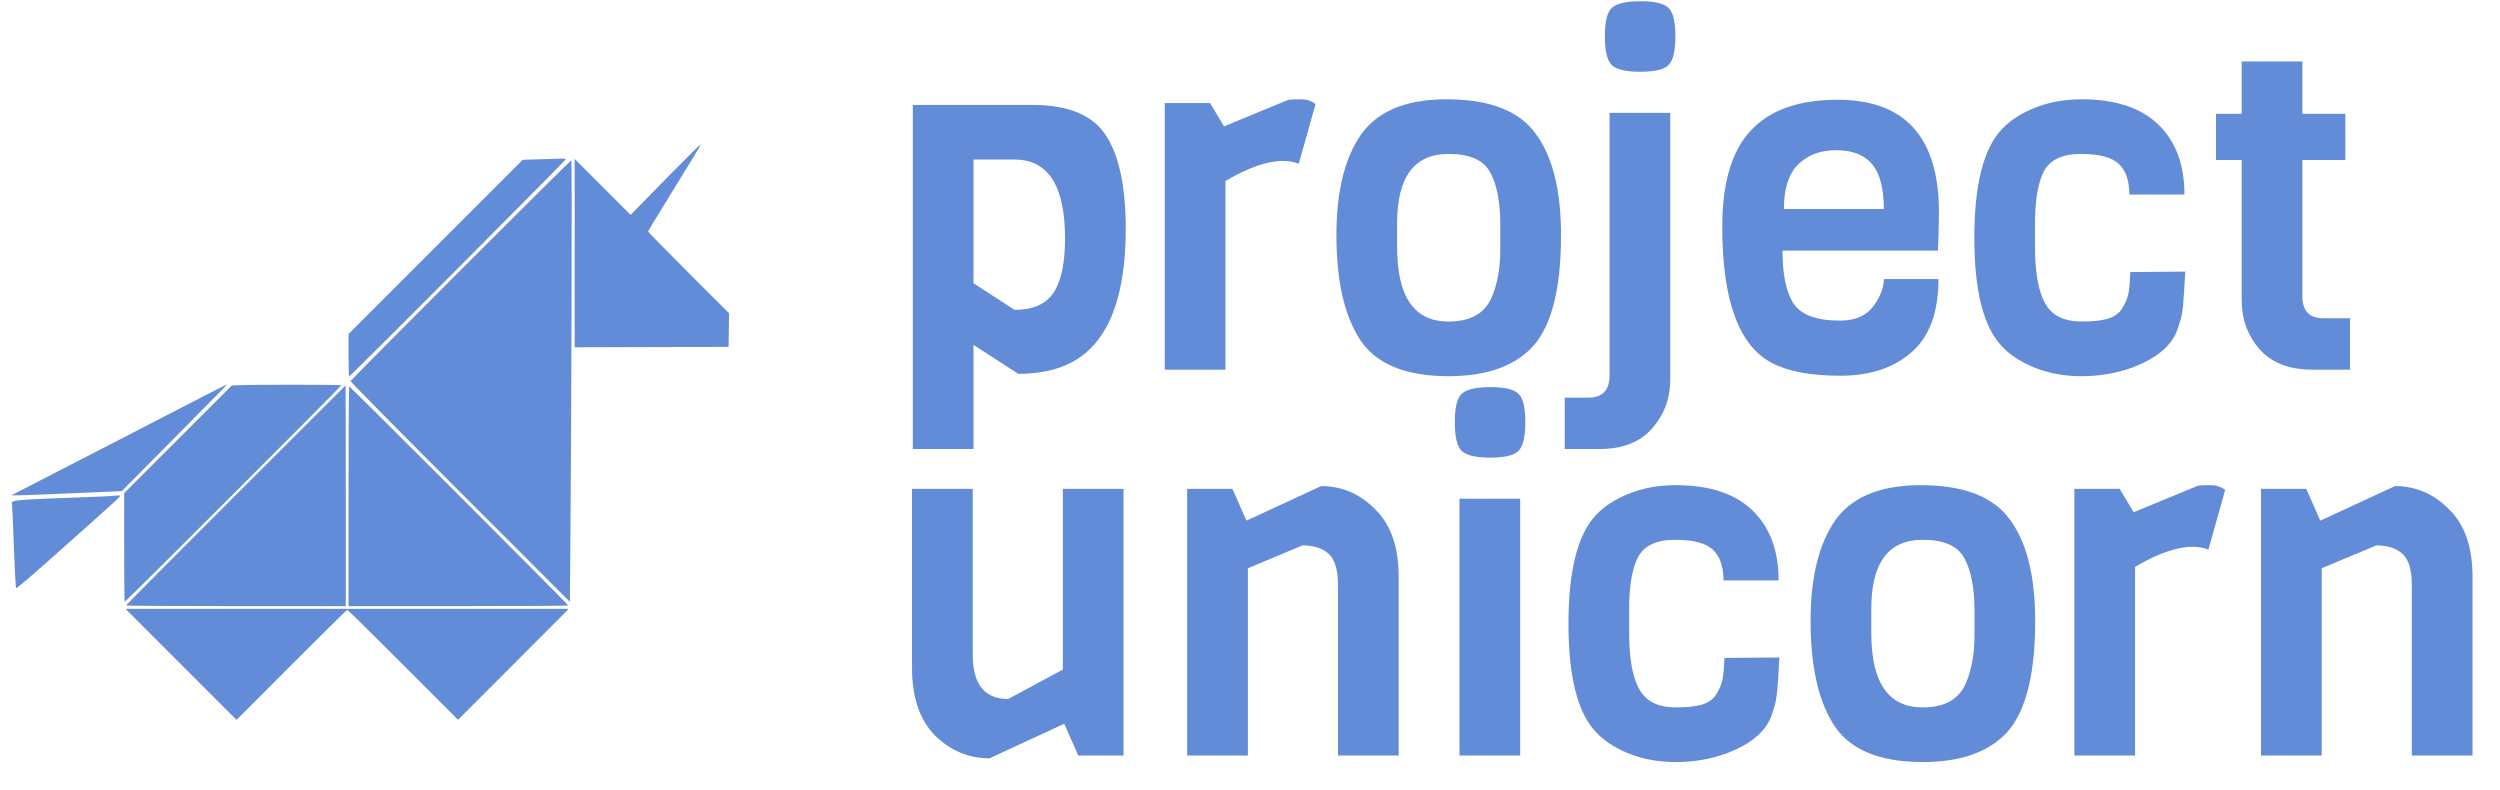
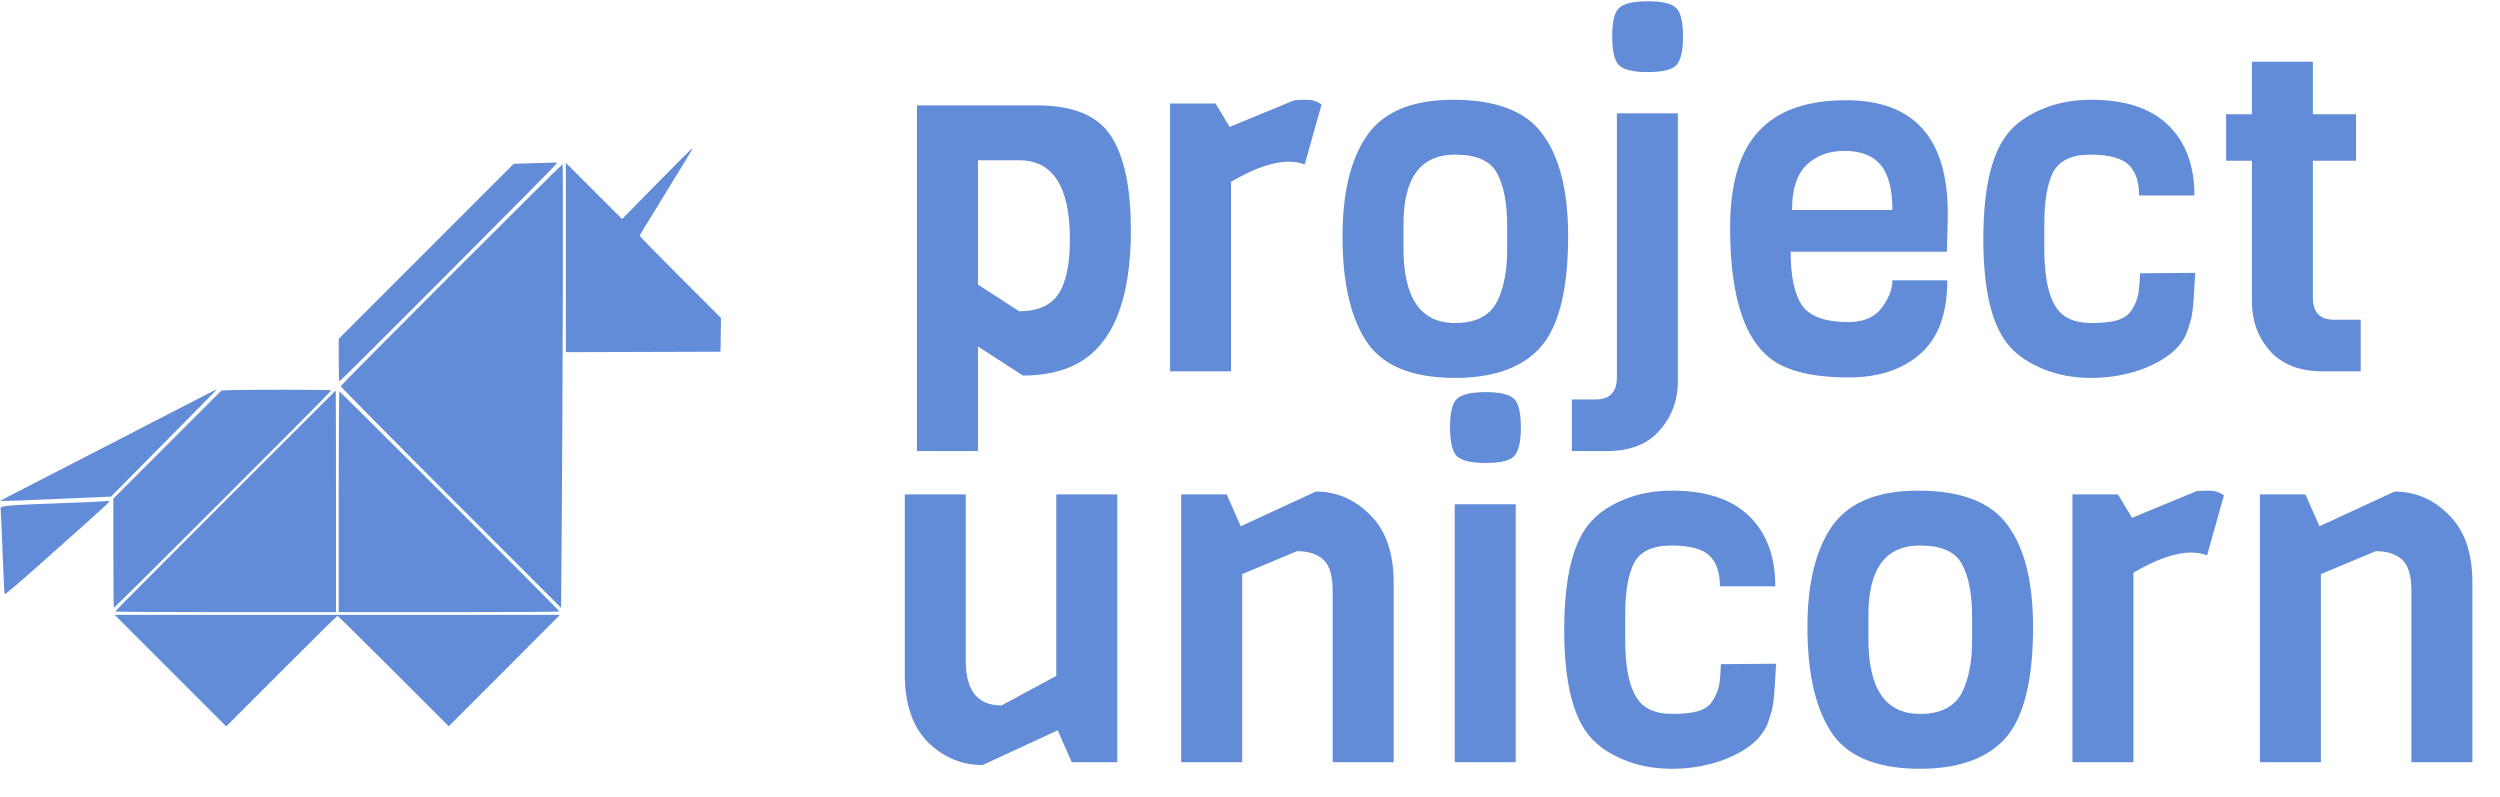
- <svg xmlns="http://www.w3.org/2000/svg" width="1542" height="487" viewBox="0 0 1542 487" fill="none">
-   <path d="M693 466H665.064L656.424 446.416L610.344 467.728C597.48 467.728 586.248 463.024 576.648 453.616C567.24 444.016 562.536 430.096 562.536 411.856V301.552H599.976V403.792C599.976 422.032 607.272 431.152 621.864 431.152L655.56 413.008V301.552H693V466ZM862.702 466H825.262V360.88C825.262 351.472 823.342 345.04 819.502 341.584C815.662 338.128 810.286 336.4 803.374 336.4L769.678 350.512V466H732.238V301.552H760.174L768.814 321.136L814.894 299.824C827.758 299.824 838.894 304.624 848.302 314.224C857.902 323.632 862.702 337.456 862.702 355.696V466ZM919.22 238.768C928.244 238.768 934.1 240.208 936.788 243.088C939.476 245.776 940.82 251.632 940.82 260.656C940.82 269.488 939.38 275.344 936.5 278.224C933.812 280.912 927.956 282.256 918.932 282.256C910.1 282.256 904.244 280.816 901.364 277.936C898.676 275.056 897.332 269.2 897.332 260.368C897.332 251.536 898.676 245.776 901.364 243.088C904.244 240.208 910.196 238.768 919.22 238.768ZM937.652 466H900.212V307.6H937.652V466ZM1063.62 405.808L1097.6 405.52C1097.41 407.056 1097.22 409.84 1097.03 413.872C1096.84 417.904 1096.64 420.688 1096.45 422.224C1096.45 423.568 1096.26 425.776 1095.88 428.848C1095.49 431.92 1095.01 434.224 1094.44 435.76C1094.05 437.104 1093.48 438.928 1092.71 441.232C1089.25 451.216 1079.84 459.088 1064.48 464.848C1054.69 468.304 1044.42 470.032 1033.67 470.032C1023.11 470.032 1013.51 468.304 1004.87 464.848C996.228 461.392 989.412 456.976 984.42 451.6C973.092 439.696 967.428 417.424 967.428 384.784C967.428 351.952 973.092 329.584 984.42 317.68C989.412 312.304 996.228 307.888 1004.87 304.432C1013.51 300.976 1023.11 299.248 1033.67 299.248C1054.4 299.248 1070.15 304.432 1080.9 314.8C1091.65 325.168 1097.03 339.568 1097.03 358H1063.04C1063.04 349.552 1060.93 343.312 1056.71 339.28C1052.48 335.056 1044.61 332.944 1033.09 332.944C1021.76 332.944 1014.18 336.496 1010.34 343.6C1006.69 350.704 1004.87 361.36 1004.87 375.568V390.544C1004.87 413.392 1009.28 427.408 1018.12 432.592C1022.15 435.088 1027.43 436.336 1033.96 436.336C1040.48 436.336 1045.76 435.76 1049.8 434.608C1054.02 433.264 1057 431.056 1058.72 427.984C1060.64 424.912 1061.89 421.936 1062.47 419.056C1063.04 415.984 1063.43 411.568 1063.62 405.808ZM1217.86 391.696V376.72C1217.86 362.512 1215.75 351.664 1211.52 344.176C1207.49 336.688 1198.95 332.944 1185.89 332.944C1164.77 332.944 1154.21 347.152 1154.21 375.568V390.544C1154.21 421.072 1164.77 436.336 1185.89 436.336C1199.52 436.336 1208.45 431.248 1212.68 421.072C1216.13 413.008 1217.86 403.216 1217.86 391.696ZM1255.3 383.056C1255.3 418.576 1248.58 442.384 1235.14 454.48C1223.81 464.848 1207.4 470.032 1185.89 470.032C1158.44 470.032 1139.91 461.968 1130.31 445.84C1121.28 431.056 1116.77 410.128 1116.77 383.056C1116.77 357.712 1121.28 337.84 1130.31 323.44C1140.29 307.312 1158.44 299.248 1184.74 299.248C1211.24 299.248 1229.57 306.352 1239.75 320.56C1250.12 334.576 1255.3 355.408 1255.3 383.056ZM1372.51 302.128L1362.14 338.992C1359.26 337.84 1355.99 337.264 1352.35 337.264C1342.75 337.264 1330.94 341.392 1316.92 349.648V466H1279.48V301.552H1307.42L1316.06 315.952L1355.8 299.536C1357.72 299.344 1360.31 299.248 1363.58 299.248C1366.84 299.248 1369.82 300.208 1372.51 302.128ZM1525.05 466H1487.61V360.88C1487.61 351.472 1485.69 345.04 1481.85 341.584C1478.01 338.128 1472.63 336.4 1465.72 336.4L1432.02 350.512V466H1394.58V301.552H1422.52L1431.16 321.136L1477.24 299.824C1490.1 299.824 1501.24 304.624 1510.65 314.224C1520.25 323.632 1525.05 337.456 1525.05 355.696V466Z" fill="#628BD8" />
-   <g filter="url(#filter0_b)">
-     <path d="M694.352 141.312C694.352 184.128 683.312 211.488 661.232 223.392C652.208 228.192 641.168 230.592 628.112 230.592L600.464 212.736V276.96H563.024V64.704H636.752C659.024 64.704 674.192 71.04 682.256 83.712C690.32 96.192 694.352 115.392 694.352 141.312ZM656.912 147.072C656.912 114.624 646.544 98.4 625.808 98.4H600.464V174.72L625.808 191.136C636.944 191.136 644.912 187.68 649.712 180.768C654.512 173.664 656.912 162.432 656.912 147.072ZM811.444 64.128L801.076 100.992C798.196 99.84 794.932 99.264 791.284 99.264C781.684 99.264 769.876 103.392 755.86 111.648V228H718.42V63.552H746.356L754.996 77.952L794.74 61.536C796.66 61.344 799.252 61.248 802.516 61.248C805.78 61.248 808.756 62.208 811.444 64.128ZM925.391 153.696V138.72C925.391 124.512 923.279 113.664 919.055 106.176C915.023 98.688 906.479 94.944 893.423 94.944C872.303 94.944 861.743 109.152 861.743 137.568V152.544C861.743 183.072 872.303 198.336 893.423 198.336C907.055 198.336 915.983 193.248 920.207 183.072C923.663 175.008 925.391 165.216 925.391 153.696ZM962.831 145.056C962.831 180.576 956.111 204.384 942.671 216.48C931.343 226.848 914.927 232.032 893.423 232.032C865.967 232.032 847.439 223.968 837.839 207.84C828.815 193.056 824.303 172.128 824.303 145.056C824.303 119.712 828.815 99.84 837.839 85.44C847.823 69.312 865.967 61.248 892.271 61.248C918.767 61.248 937.103 68.352 947.279 82.56C957.647 96.576 962.831 117.408 962.831 145.056ZM1030.21 69.6V234.048C1030.21 245.76 1026.47 255.84 1018.98 264.288C1011.69 272.736 1000.84 276.96 986.438 276.96H965.126V245.28H979.526C988.358 245.28 992.774 240.768 992.774 231.744V69.6H1030.21ZM1011.78 0.768C1020.81 0.768 1026.66 2.208 1029.35 5.088C1032.04 7.776 1033.38 13.632 1033.38 22.656C1033.38 31.488 1031.94 37.344 1029.06 40.224C1026.37 42.912 1020.52 44.256 1011.49 44.256C1002.66 44.256 996.806 42.816 993.926 39.936C991.238 37.056 989.894 31.2 989.894 22.368C989.894 13.536 991.238 7.776 993.926 5.088C996.806 2.208 1002.76 0.768 1011.78 0.768ZM1195.35 154.56H1099.45C1099.45 169.536 1101.75 180.48 1106.36 187.392C1111.16 194.304 1120.66 197.76 1134.87 197.76C1144.09 197.76 1150.9 194.88 1155.32 189.12C1159.73 183.168 1161.94 177.504 1161.94 172.128H1195.64C1195.64 192.672 1190.07 207.744 1178.93 217.344C1167.99 226.944 1153.4 231.744 1135.16 231.744C1117.11 231.744 1103.09 229.152 1093.11 223.968C1072.57 213.408 1062.29 185.376 1062.29 139.872C1062.29 112.8 1068.15 93.024 1079.86 80.544C1091.57 67.872 1109.43 61.536 1133.43 61.536C1175.09 61.536 1195.93 84.672 1195.93 130.944C1195.93 135.936 1195.73 143.808 1195.35 154.56ZM1100.31 128.928H1161.94C1161.94 116.256 1159.54 107.04 1154.74 101.28C1149.94 95.52 1142.55 92.64 1132.57 92.64C1122.77 92.64 1114.9 95.616 1108.95 101.568C1103.19 107.328 1100.31 116.448 1100.31 128.928ZM1313.96 167.808L1347.95 167.52C1347.76 169.056 1347.56 171.84 1347.37 175.872C1347.18 179.904 1346.99 182.688 1346.8 184.224C1346.8 185.568 1346.6 187.776 1346.22 190.848C1345.84 193.92 1345.36 196.224 1344.78 197.76C1344.4 199.104 1343.82 200.928 1343.05 203.232C1339.6 213.216 1330.19 221.088 1314.83 226.848C1305.04 230.304 1294.76 232.032 1284.01 232.032C1273.45 232.032 1263.85 230.304 1255.21 226.848C1246.57 223.392 1239.76 218.976 1234.76 213.6C1223.44 201.696 1217.77 179.424 1217.77 146.784C1217.77 113.952 1223.44 91.584 1234.76 79.68C1239.76 74.304 1246.57 69.888 1255.21 66.432C1263.85 62.976 1273.45 61.248 1284.01 61.248C1304.75 61.248 1320.49 66.432 1331.24 76.8C1342 87.168 1347.37 101.568 1347.37 120H1313.39C1313.39 111.552 1311.28 105.312 1307.05 101.28C1302.83 97.056 1294.96 94.944 1283.44 94.944C1272.11 94.944 1264.52 98.496 1260.68 105.6C1257.04 112.704 1255.21 123.36 1255.21 137.568V152.544C1255.21 175.392 1259.63 189.408 1268.46 194.592C1272.49 197.088 1277.77 198.336 1284.3 198.336C1290.83 198.336 1296.11 197.76 1300.14 196.608C1304.36 195.264 1307.34 193.056 1309.07 189.984C1310.99 186.912 1312.24 183.936 1312.81 181.056C1313.39 177.984 1313.77 173.568 1313.96 167.808ZM1449.48 228H1426.16C1411.95 228 1401.1 223.776 1393.61 215.328C1386.32 206.88 1382.67 196.8 1382.67 185.088V98.688H1366.83V70.176H1382.67V37.92H1420.11V70.176H1446.6V98.688H1420.11V182.784C1420.11 191.808 1424.43 196.32 1433.07 196.32H1449.48V228Z" fill="#628BD8" />
-   </g>
-   <path fill-rule="evenodd" clip-rule="evenodd" d="M410.439 110.619L388.97 132.512L371.706 115.255L354.442 97.998V156.114V214.23L401.915 214.085L449.388 213.942L449.536 203.58L449.685 193.217L424.749 168.293C411.035 154.584 399.814 143.138 399.814 142.856C399.814 142.353 402.02 138.666 411.57 123.198C427.966 96.644 432.425 89.244 432.183 89.002C432.033 88.85 422.248 98.579 410.439 110.619ZM332.991 98.253L322.464 98.551L268.713 152.302L214.964 206.053V219.1C214.964 226.276 215.153 232.147 215.385 232.147C216.178 232.147 349.447 98.503 349.05 98.107C348.832 97.889 347.499 97.765 346.086 97.832C344.674 97.898 338.781 98.087 332.991 98.253ZM284.133 166.593C246.86 203.861 216.297 234.676 216.214 235.071C216.132 235.466 246.538 266.258 283.784 303.498L351.504 371.207L351.848 328.425C352.539 242.827 352.88 98.831 352.394 98.831C352.123 98.831 321.405 129.324 284.133 166.593ZM135.702 239.198C133.546 240.3 127.244 243.544 121.698 246.406C116.153 249.27 107.078 253.946 101.533 256.798C95.987 259.651 88.425 263.558 84.728 265.479C81.031 267.402 72.713 271.691 66.243 275.01C59.773 278.329 51.203 282.736 47.198 284.805C43.193 286.872 34.623 291.286 28.153 294.611C21.683 297.939 14.276 301.755 11.694 303.094L7 305.527H10.876C13.008 305.527 23.691 305.137 34.615 304.659C45.541 304.182 59.121 303.598 64.792 303.361L75.105 302.933L101.701 276.083C137.602 239.84 140.206 237.189 139.893 237.192C139.745 237.193 137.859 238.096 135.702 239.198ZM147.465 237.599L142.984 237.785L109.795 270.955L76.606 304.123V337.501C76.606 355.859 76.74 371.012 76.903 371.176C77.254 371.527 210.483 238.372 210.483 237.669C210.483 237.229 157.839 237.171 147.465 237.599ZM145.363 305.389C108.164 342.59 77.726 373.216 77.726 373.447C77.726 373.677 108.227 373.866 145.505 373.866H213.283V305.807C213.283 268.375 213.22 237.749 213.142 237.749C213.065 237.749 182.564 268.186 145.363 305.389ZM214.964 306.088V373.866H282.742C320.02 373.866 350.521 373.677 350.521 373.445C350.521 372.896 215.933 238.309 215.382 238.309C215.153 238.309 214.964 268.809 214.964 306.088ZM71.542 305.718C71.401 305.848 63.722 306.236 54.48 306.579C6.388 308.362 6.88 308.314 7.416 311.129C7.563 311.899 8.089 323.746 8.585 337.456C9.082 351.166 9.679 362.585 9.913 362.83C10.147 363.076 18.506 356.01 28.488 347.127C79.761 301.506 75.01 305.939 72.943 305.644C72.312 305.554 71.682 305.588 71.542 305.718ZM111.674 409.773L145.901 444L179.816 410.053C198.469 391.383 213.944 376.107 214.205 376.107C214.467 376.107 229.944 391.368 248.6 410.023L282.518 443.938L314.979 411.475C332.832 393.62 348.181 378.232 349.085 377.279L350.731 375.547H214.089H77.448L111.674 409.773Z" fill="#628BD8" />
-   <defs>
-     <filter id="filter0_b" x="559.024" y="-3.232" width="894.459" height="284.192" filterUnits="userSpaceOnUse" color-interpolation-filters="sRGB">
-       <feFlood flood-opacity="0" result="BackgroundImageFix" />
-       <feGaussianBlur in="BackgroundImage" stdDeviation="2" />
-       <feComposite in2="SourceAlpha" operator="in" result="effect1_backgroundBlur" />
-       <feBlend mode="normal" in="SourceGraphic" in2="effect1_backgroundBlur" result="shape" />
-     </filter>
-   </defs>
+ <svg xmlns="http://www.w3.org/2000/svg" width="1535" height="489" viewBox="0 0 1535 489" fill="none">
+   <path d="M686 468H658.064L649.424 448.416L603.344 469.728C590.48 469.728 579.248 465.024 569.648 455.616C560.24 446.016 555.536 432.096 555.536 413.856V303.552H592.976V405.792C592.976 424.032 600.272 433.152 614.864 433.152L648.56 415.008V303.552H686V468ZM855.702 468H818.262V362.88C818.262 353.472 816.342 347.04 812.502 343.584C808.662 340.128 803.286 338.4 796.374 338.4L762.678 352.512V468H725.238V303.552H753.174L761.814 323.136L807.894 301.824C820.758 301.824 831.894 306.624 841.302 316.224C850.902 325.632 855.702 339.456 855.702 357.696V468ZM912.22 240.768C921.244 240.768 927.1 242.208 929.788 245.088C932.476 247.776 933.82 253.632 933.82 262.656C933.82 271.488 932.38 277.344 929.5 280.224C926.812 282.912 920.956 284.256 911.932 284.256C903.1 284.256 897.244 282.816 894.364 279.936C891.676 277.056 890.332 271.2 890.332 262.368C890.332 253.536 891.676 247.776 894.364 245.088C897.244 242.208 903.196 240.768 912.22 240.768ZM930.652 468H893.212V309.6H930.652V468ZM1056.62 407.808L1090.6 407.52C1090.41 409.056 1090.22 411.84 1090.03 415.872C1089.84 419.904 1089.64 422.688 1089.45 424.224C1089.45 425.568 1089.26 427.776 1088.88 430.848C1088.49 433.92 1088.01 436.224 1087.44 437.76C1087.05 439.104 1086.48 440.928 1085.71 443.232C1082.25 453.216 1072.84 461.088 1057.48 466.848C1047.69 470.304 1037.42 472.032 1026.67 472.032C1016.11 472.032 1006.51 470.304 997.868 466.848C989.228 463.392 982.412 458.976 977.42 453.6C966.092 441.696 960.428 419.424 960.428 386.784C960.428 353.952 966.092 331.584 977.42 319.68C982.412 314.304 989.228 309.888 997.868 306.432C1006.51 302.976 1016.11 301.248 1026.67 301.248C1047.4 301.248 1063.15 306.432 1073.9 316.8C1084.65 327.168 1090.03 341.568 1090.03 360H1056.04C1056.04 351.552 1053.93 345.312 1049.71 341.28C1045.48 337.056 1037.61 334.944 1026.09 334.944C1014.76 334.944 1007.18 338.496 1003.34 345.6C999.692 352.704 997.868 363.36 997.868 377.568V392.544C997.868 415.392 1002.28 429.408 1011.12 434.592C1015.15 437.088 1020.43 438.336 1026.96 438.336C1033.48 438.336 1038.76 437.76 1042.8 436.608C1047.02 435.264 1050 433.056 1051.72 429.984C1053.64 426.912 1054.89 423.936 1055.47 421.056C1056.04 417.984 1056.43 413.568 1056.62 407.808ZM1210.86 393.696V378.72C1210.86 364.512 1208.75 353.664 1204.52 346.176C1200.49 338.688 1191.95 334.944 1178.89 334.944C1157.77 334.944 1147.21 349.152 1147.21 377.568V392.544C1147.21 423.072 1157.77 438.336 1178.89 438.336C1192.52 438.336 1201.45 433.248 1205.68 423.072C1209.13 415.008 1210.86 405.216 1210.86 393.696ZM1248.3 385.056C1248.3 420.576 1241.58 444.384 1228.14 456.48C1216.81 466.848 1200.4 472.032 1178.89 472.032C1151.44 472.032 1132.91 463.968 1123.31 447.84C1114.28 433.056 1109.77 412.128 1109.77 385.056C1109.77 359.712 1114.28 339.84 1123.31 325.44C1133.29 309.312 1151.44 301.248 1177.74 301.248C1204.24 301.248 1222.57 308.352 1232.75 322.56C1243.12 336.576 1248.3 357.408 1248.3 385.056ZM1365.51 304.128L1355.14 340.992C1352.26 339.84 1348.99 339.264 1345.35 339.264C1335.75 339.264 1323.94 343.392 1309.92 351.648V468H1272.48V303.552H1300.42L1309.06 317.952L1348.8 301.536C1350.72 301.344 1353.31 301.248 1356.58 301.248C1359.84 301.248 1362.82 302.208 1365.51 304.128ZM1518.05 468H1480.61V362.88C1480.61 353.472 1478.69 347.04 1474.85 343.584C1471.01 340.128 1465.63 338.4 1458.72 338.4L1425.02 352.512V468H1387.58V303.552H1415.52L1424.16 323.136L1470.24 301.824C1483.1 301.824 1494.24 306.624 1503.65 316.224C1513.25 325.632 1518.05 339.456 1518.05 357.696V468Z" fill="#628BD8" />
+   <path d="M694.352 141.312C694.352 184.128 683.312 211.488 661.232 223.392C652.208 228.192 641.168 230.592 628.112 230.592L600.464 212.736V276.96H563.024V64.704H636.752C659.024 64.704 674.192 71.04 682.256 83.712C690.32 96.192 694.352 115.392 694.352 141.312ZM656.912 147.072C656.912 114.624 646.544 98.4 625.808 98.4H600.464V174.72L625.808 191.136C636.944 191.136 644.912 187.68 649.712 180.768C654.512 173.664 656.912 162.432 656.912 147.072ZM811.444 64.128L801.076 100.992C798.196 99.84 794.932 99.264 791.284 99.264C781.684 99.264 769.876 103.392 755.86 111.648V228H718.42V63.552H746.356L754.996 77.952L794.74 61.536C796.66 61.344 799.252 61.248 802.516 61.248C805.78 61.248 808.756 62.208 811.444 64.128ZM925.391 153.696V138.72C925.391 124.512 923.279 113.664 919.055 106.176C915.023 98.688 906.479 94.944 893.423 94.944C872.303 94.944 861.743 109.152 861.743 137.568V152.544C861.743 183.072 872.303 198.336 893.423 198.336C907.055 198.336 915.983 193.248 920.207 183.072C923.663 175.008 925.391 165.216 925.391 153.696ZM962.831 145.056C962.831 180.576 956.111 204.384 942.671 216.48C931.343 226.848 914.927 232.032 893.423 232.032C865.967 232.032 847.439 223.968 837.839 207.84C828.815 193.056 824.303 172.128 824.303 145.056C824.303 119.712 828.815 99.84 837.839 85.44C847.823 69.312 865.967 61.248 892.271 61.248C918.767 61.248 937.103 68.352 947.279 82.56C957.647 96.576 962.831 117.408 962.831 145.056ZM1030.21 69.6V234.048C1030.21 245.76 1026.47 255.84 1018.98 264.288C1011.69 272.736 1000.84 276.96 986.438 276.96H965.126V245.28H979.526C988.358 245.28 992.774 240.768 992.774 231.744V69.6H1030.21ZM1011.78 0.768C1020.81 0.768 1026.66 2.208 1029.35 5.088C1032.04 7.776 1033.38 13.632 1033.38 22.656C1033.38 31.488 1031.94 37.344 1029.06 40.224C1026.37 42.912 1020.52 44.256 1011.49 44.256C1002.66 44.256 996.806 42.816 993.926 39.936C991.238 37.056 989.894 31.2 989.894 22.368C989.894 13.536 991.238 7.776 993.926 5.088C996.806 2.208 1002.76 0.768 1011.78 0.768ZM1195.35 154.56H1099.45C1099.45 169.536 1101.75 180.48 1106.36 187.392C1111.16 194.304 1120.66 197.76 1134.87 197.76C1144.09 197.76 1150.9 194.88 1155.32 189.12C1159.73 183.168 1161.94 177.504 1161.94 172.128H1195.64C1195.64 192.672 1190.07 207.744 1178.93 217.344C1167.99 226.944 1153.4 231.744 1135.16 231.744C1117.11 231.744 1103.09 229.152 1093.11 223.968C1072.57 213.408 1062.29 185.376 1062.29 139.872C1062.29 112.8 1068.15 93.024 1079.86 80.544C1091.57 67.872 1109.43 61.536 1133.43 61.536C1175.09 61.536 1195.93 84.672 1195.93 130.944C1195.93 135.936 1195.73 143.808 1195.35 154.56ZM1100.31 128.928H1161.94C1161.94 116.256 1159.54 107.04 1154.74 101.28C1149.94 95.52 1142.55 92.64 1132.57 92.64C1122.77 92.64 1114.9 95.616 1108.95 101.568C1103.19 107.328 1100.31 116.448 1100.31 128.928ZM1313.96 167.808L1347.95 167.52C1347.76 169.056 1347.56 171.84 1347.37 175.872C1347.18 179.904 1346.99 182.688 1346.8 184.224C1346.8 185.568 1346.6 187.776 1346.22 190.848C1345.84 193.92 1345.36 196.224 1344.78 197.76C1344.4 199.104 1343.82 200.928 1343.05 203.232C1339.6 213.216 1330.19 221.088 1314.83 226.848C1305.04 230.304 1294.76 232.032 1284.01 232.032C1273.45 232.032 1263.85 230.304 1255.21 226.848C1246.57 223.392 1239.76 218.976 1234.76 213.6C1223.44 201.696 1217.77 179.424 1217.77 146.784C1217.77 113.952 1223.44 91.584 1234.76 79.68C1239.76 74.304 1246.57 69.888 1255.21 66.432C1263.85 62.976 1273.45 61.248 1284.01 61.248C1304.75 61.248 1320.49 66.432 1331.24 76.8C1342 87.168 1347.37 101.568 1347.37 120H1313.39C1313.39 111.552 1311.28 105.312 1307.05 101.28C1302.83 97.056 1294.96 94.944 1283.44 94.944C1272.11 94.944 1264.52 98.496 1260.68 105.6C1257.04 112.704 1255.21 123.36 1255.21 137.568V152.544C1255.21 175.392 1259.63 189.408 1268.46 194.592C1272.49 197.088 1277.77 198.336 1284.3 198.336C1290.83 198.336 1296.11 197.76 1300.14 196.608C1304.36 195.264 1307.34 193.056 1309.07 189.984C1310.99 186.912 1312.24 183.936 1312.81 181.056C1313.39 177.984 1313.77 173.568 1313.96 167.808ZM1449.48 228H1426.16C1411.95 228 1401.1 223.776 1393.61 215.328C1386.32 206.88 1382.67 196.8 1382.67 185.088V98.688H1366.83V70.176H1382.67V37.92H1420.11V70.176H1446.6V98.688H1420.11V182.784C1420.11 191.808 1424.43 196.32 1433.07 196.32H1449.48V228Z" fill="#628BD8" />
+   <path fill-rule="evenodd" clip-rule="evenodd" d="M403.439 112.619L381.97 134.512L364.706 117.255L347.442 99.998V158.114V216.23L394.915 216.085L442.388 215.942L442.536 205.58L442.685 195.217L417.749 170.293C404.035 156.584 392.814 145.138 392.814 144.856C392.814 144.353 395.02 140.666 404.57 125.198C420.966 98.644 425.425 91.244 425.183 91.002C425.033 90.85 415.248 100.579 403.439 112.619ZM325.991 100.253L315.464 100.551L261.713 154.302L207.964 208.053V221.1C207.964 228.276 208.153 234.147 208.385 234.147C209.178 234.147 342.447 100.503 342.05 100.107C341.832 99.889 340.499 99.765 339.086 99.832C337.674 99.898 331.781 100.087 325.991 100.253ZM277.133 168.593C239.86 205.861 209.297 236.676 209.214 237.071C209.132 237.466 239.538 268.258 276.784 305.498L344.504 373.207L344.848 330.425C345.539 244.827 345.88 100.831 345.394 100.831C345.123 100.831 314.405 131.324 277.133 168.593ZM128.702 241.198C126.546 242.3 120.244 245.544 114.698 248.406C109.153 251.27 100.078 255.946 94.533 258.798C88.987 261.651 81.425 265.558 77.728 267.479C74.031 269.402 65.713 273.691 59.243 277.01C52.773 280.329 44.203 284.736 40.198 286.805C36.193 288.872 27.622 293.286 21.153 296.611C14.683 299.939 7.276 303.755 4.694 305.094L0 307.527H3.876C6.008 307.527 16.691 307.137 27.616 306.659C38.541 306.182 52.121 305.598 57.792 305.361L68.105 304.933L94.701 278.083C130.602 241.84 133.206 239.189 132.893 239.192C132.745 239.193 130.859 240.096 128.702 241.198ZM140.465 239.599L135.984 239.785L102.795 272.955L69.606 306.123V339.501C69.606 357.859 69.74 373.012 69.903 373.176C70.254 373.527 203.483 240.372 203.483 239.669C203.483 239.229 150.839 239.171 140.465 239.599ZM138.363 307.389C101.164 344.59 70.726 375.216 70.726 375.447C70.726 375.677 101.227 375.866 138.505 375.866H206.283V307.807C206.283 270.375 206.22 239.749 206.142 239.749C206.065 239.749 175.564 270.186 138.363 307.389ZM207.964 308.088V375.866H275.742C313.02 375.866 343.521 375.677 343.521 375.445C343.521 374.896 208.933 240.309 208.382 240.309C208.153 240.309 207.964 270.809 207.964 308.088ZM64.542 307.718C64.401 307.848 56.722 308.236 47.48 308.579C-0.612 310.362 -0.12 310.314 0.416 313.129C0.563 313.899 1.089 325.746 1.585 339.456C2.082 353.166 2.679 364.585 2.913 364.83C3.147 365.076 11.505 358.01 21.488 349.127C72.761 303.506 68.01 307.939 65.943 307.644C65.312 307.554 64.682 307.588 64.542 307.718ZM104.674 411.773L138.901 446L172.816 412.053C191.469 393.383 206.944 378.107 207.205 378.107C207.467 378.107 222.944 393.368 241.6 412.023L275.518 445.938L307.979 413.475C325.832 395.62 341.181 380.232 342.085 379.279L343.731 377.547H207.089H70.448L104.674 411.773Z" fill="#628BD8" />
</svg>
